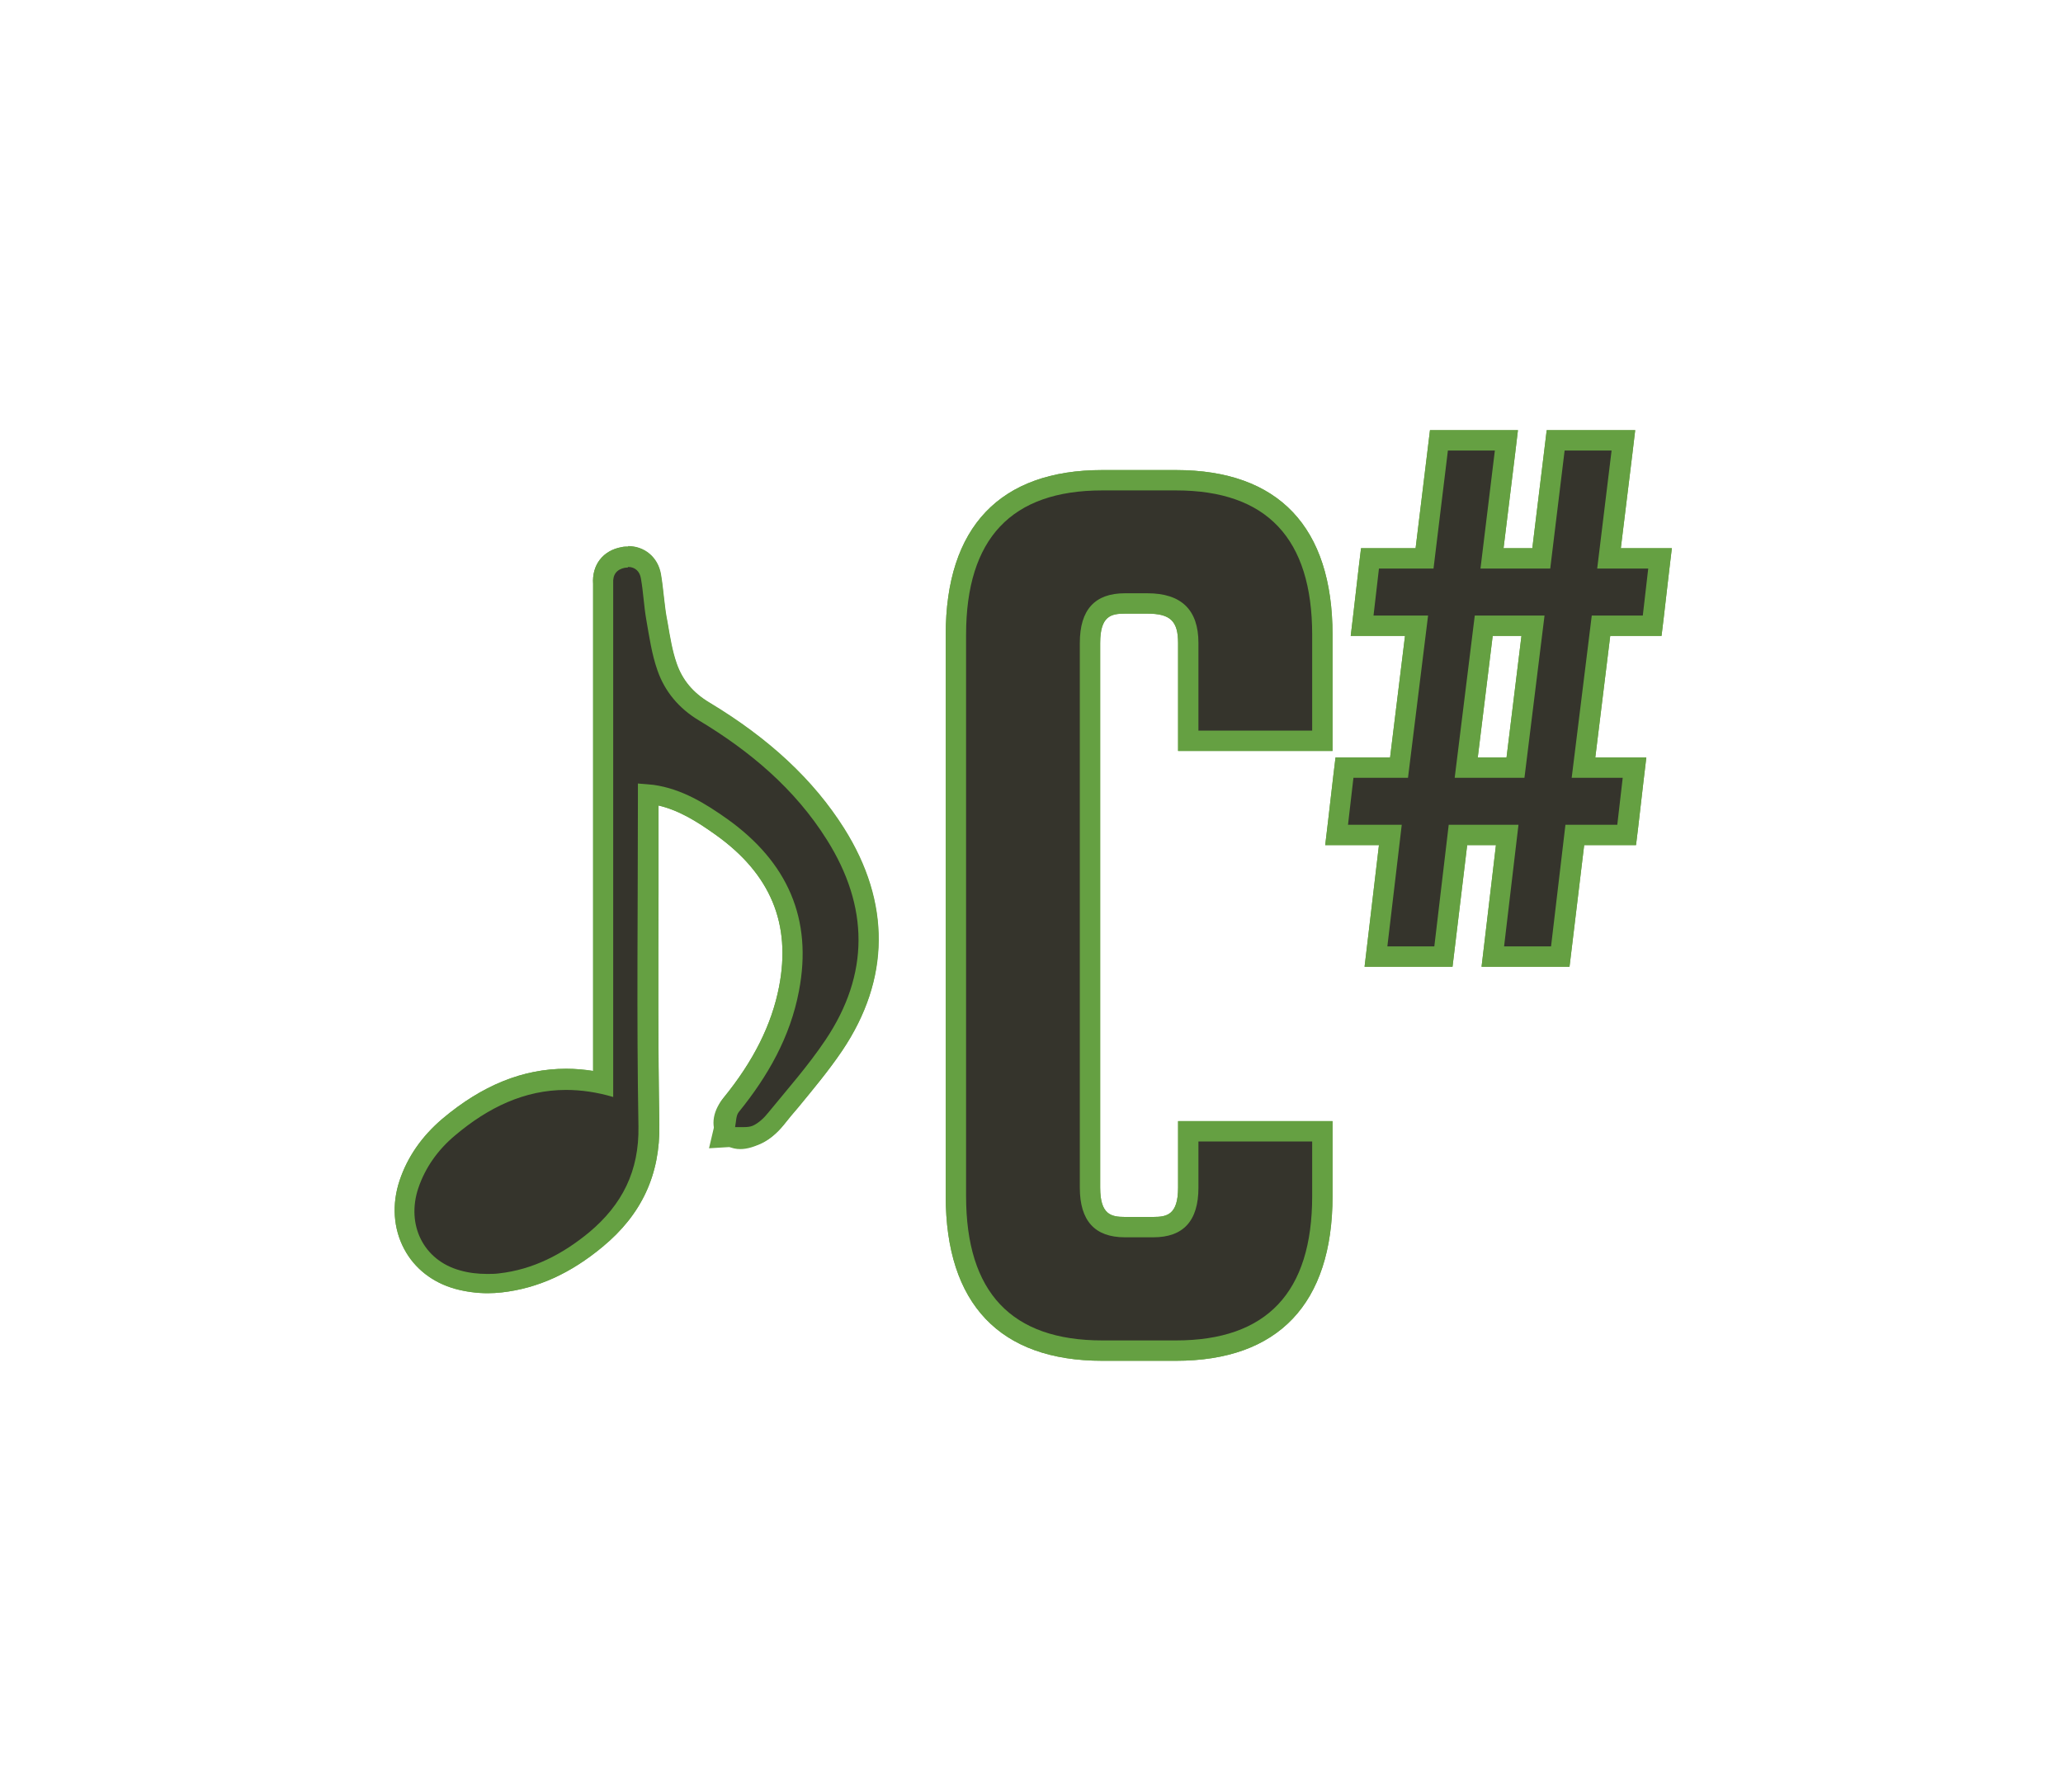
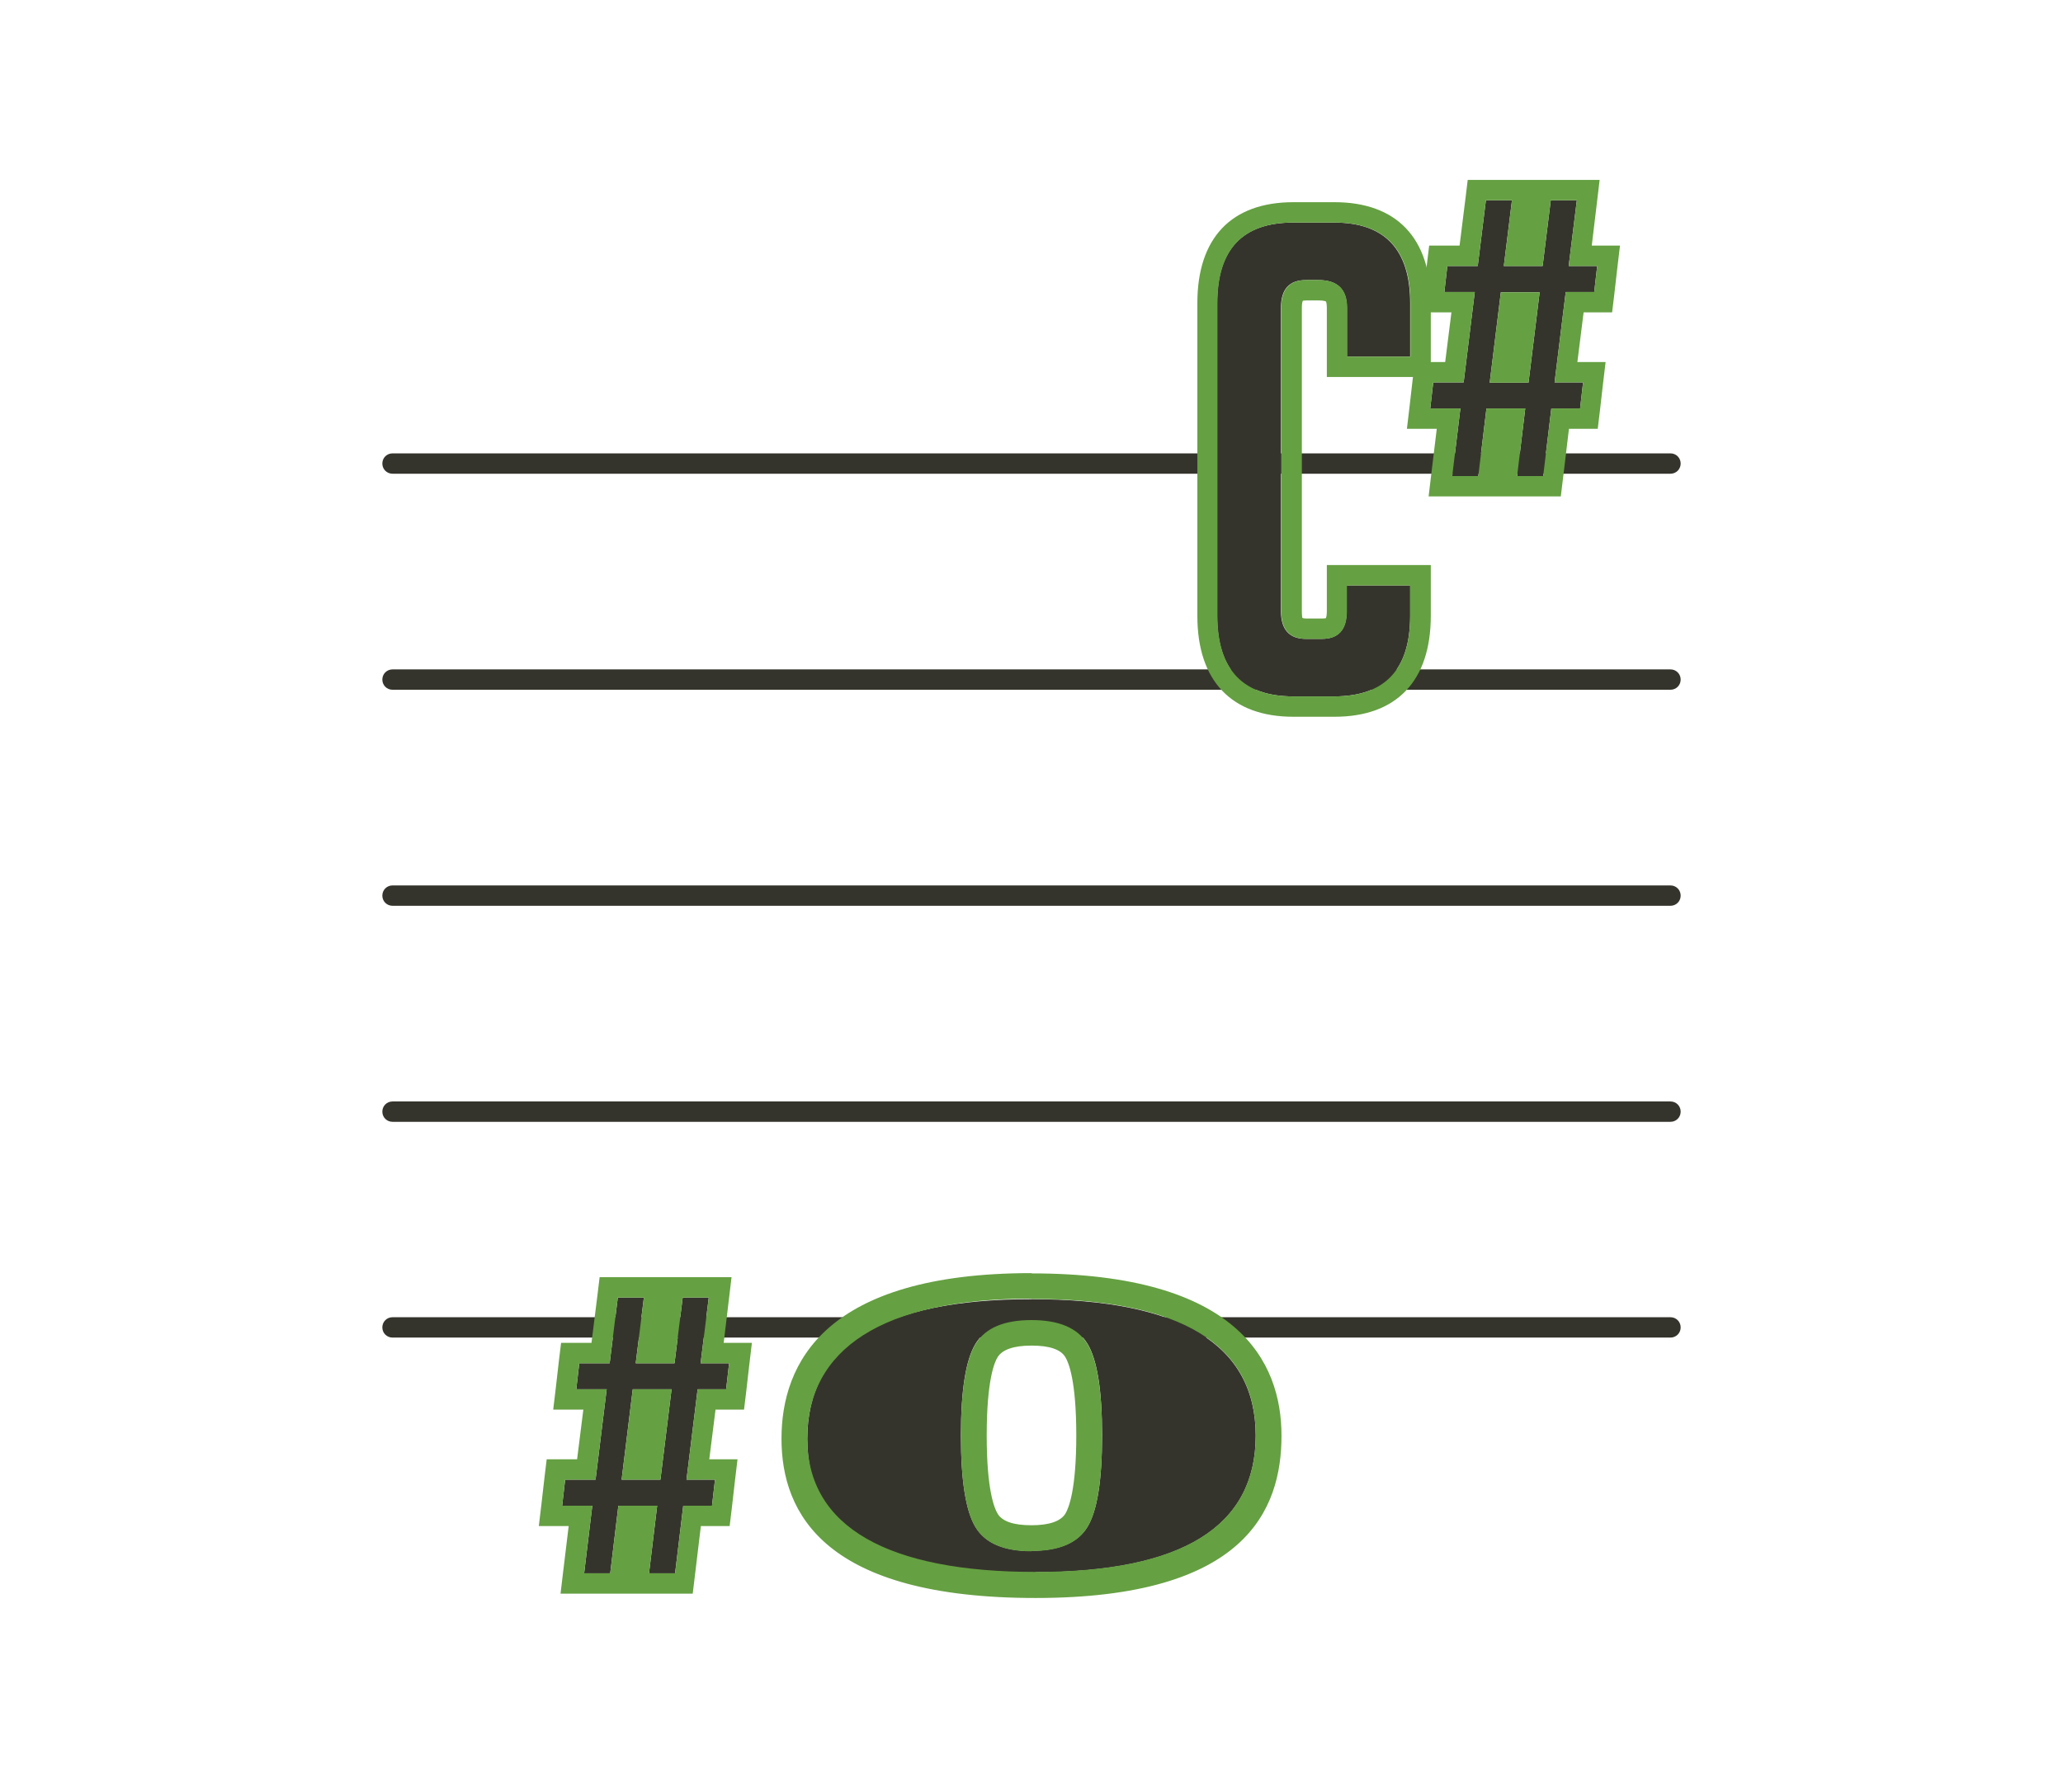
<svg xmlns="http://www.w3.org/2000/svg" id="Layer_1" width="76" height="66" viewBox="0 0 76 66">
-   <path d="M17.96,47.3c-.37,0-.75-.05-1.09-.14-.73-.2-1.32-.66-1.65-1.29-.35-.66-.4-1.45-.14-2.23.27-.81.76-1.52,1.46-2.11,1.41-1.19,2.82-1.77,4.33-1.77.44,0,.9.05,1.36.15v-18.17c0-.08,0-.17,0-.25-.03-.51.25-.87.74-.96.06-.01.12-.02.18-.02.43,0,.76.28.84.73.05.27.08.54.11.82.03.24.05.48.09.71l.05.26c.09.52.18,1.06.35,1.54.24.69.69,1.24,1.36,1.64,2.16,1.3,3.75,2.78,4.84,4.52,1.66,2.64,1.64,5.26-.06,7.79-.49.72-1.05,1.41-1.6,2.06l-.53.65c-.22.27-.46.47-.71.58-.17.08-.39.17-.6.17-.2,0-.37-.08-.49-.21-.26-.31-.1-.74.14-1.04,1.15-1.42,1.85-2.82,2.13-4.27.48-2.48-.33-4.43-2.47-5.97-.88-.63-1.65-1.07-2.56-1.21-.05,0-.1-.01-.15-.02,0,0,0,2.53,0,3.68,0,2.8-.02,5.69.03,8.53.03,1.71-.61,3.08-1.96,4.2-1.12.93-2.27,1.45-3.51,1.59-.16.02-.32.03-.48.03Z" style="fill:#35342c;" />
-   <path d="M23.14,20.89c.26,0,.43.17.47.42.09.5.11,1.02.2,1.53.11.63.2,1.26.41,1.86.27.78.79,1.4,1.52,1.84,1.88,1.13,3.54,2.52,4.72,4.4,1.55,2.46,1.58,4.95-.05,7.38-.63.94-1.39,1.8-2.11,2.68-.15.19-.35.38-.57.48-.12.05-.3.13-.45.13-.08,0-.15-.02-.2-.08-.13-.15.03-.43.14-.56,1.07-1.32,1.89-2.76,2.21-4.44.52-2.68-.43-4.77-2.62-6.34-.83-.59-1.69-1.12-2.73-1.27-.17-.02-.34-.03-.58-.05,0,.26,0,.44,0,.63,0,4-.05,8,.02,12,.03,1.65-.6,2.89-1.82,3.91-.97.8-2.06,1.37-3.32,1.51-.14.02-.29.02-.44.02-.34,0-.68-.04-.99-.13-1.35-.37-1.99-1.68-1.54-3.03.26-.77.73-1.42,1.35-1.94,1.23-1.04,2.57-1.68,4.09-1.68.55,0,1.13.08,1.74.26v-.56c0-5.98,0-11.97,0-17.95,0-.14,0-.28,0-.42-.02-.32.13-.51.43-.57.04,0,.08-.01.11-.01M23.14,20.14c-.08,0-.16,0-.24.02-.68.12-1.1.65-1.05,1.36,0,.07,0,.15,0,.22v.15s0,14.36,0,14.36v3.21c-.33-.05-.66-.08-.99-.08-1.6,0-3.1.61-4.57,1.85-.75.64-1.28,1.4-1.57,2.27-.29.87-.23,1.77.17,2.52.38.72,1.05,1.24,1.88,1.47.37.1.78.16,1.19.16.18,0,.35-.01.53-.03,1.32-.15,2.53-.7,3.71-1.68,1.44-1.19,2.12-2.66,2.09-4.5-.05-2.84-.04-5.74-.03-8.53,0-1.08,0-2.15,0-3.23.73.17,1.38.56,2.12,1.09,2.01,1.44,2.77,3.27,2.32,5.59-.27,1.39-.94,2.74-2.06,4.11-.42.52-.47,1.11-.14,1.52.19.22.46.35.77.35.28,0,.54-.1.76-.2.3-.14.58-.37.84-.69.17-.22.35-.43.53-.64.55-.67,1.12-1.35,1.62-2.09,1.77-2.63,1.79-5.46.07-8.19-1.13-1.79-2.76-3.31-4.97-4.64-.6-.36-.99-.83-1.2-1.44-.16-.46-.24-.95-.33-1.48l-.05-.27c-.04-.23-.06-.46-.09-.69-.03-.27-.06-.56-.11-.85-.11-.62-.6-1.03-1.21-1.03h0Z" style="fill:#65a042;" />
-   <path d="M40.62,49.77c-3.58,0-5.39-1.92-5.39-5.7v-20.69c0-3.78,1.81-5.7,5.39-5.7h2.71c3.58,0,5.39,1.92,5.39,5.7v3.91h-4.94v-3.6c0-1.01-.46-1.46-1.5-1.46h-.83c-.9,0-1.28.44-1.28,1.46v20.07c0,1.02.38,1.46,1.28,1.46h1.05c.9,0,1.28-.44,1.28-1.46v-2.08h4.94v2.38c0,3.78-1.81,5.7-5.39,5.7h-2.71Z" style="fill:#35342c;" />
-   <path d="M43.32,18.07c3.35,0,5.02,1.77,5.02,5.32v3.53h-4.19v-3.23c0-1.22-.63-1.83-1.88-1.83h-.83c-1.11,0-1.66.61-1.66,1.83v20.07c0,1.22.55,1.83,1.66,1.83h1.05c1.11,0,1.66-.61,1.66-1.83v-1.7h4.19v2.01c0,3.55-1.67,5.32-5.02,5.32h-2.71c-3.35,0-5.02-1.77-5.02-5.32v-20.68c0-3.55,1.67-5.32,5.02-5.32h2.71M43.32,17.32h-2.71c-3.77,0-5.77,2.1-5.77,6.07v20.68c0,3.97,1.99,6.07,5.77,6.07h2.71c3.77,0,5.77-2.1,5.77-6.07v-2.76h-5.69v2.45c0,1-.41,1.08-.91,1.08h-1.05c-.5,0-.91-.08-.91-1.08v-20.07c0-1,.41-1.08.91-1.08h.83c.84,0,1.13.27,1.13,1.08v3.98h5.69v-4.28c0-3.97-1.99-6.07-5.77-6.07h0Z" style="fill:#65a042;" />
-   <path d="M54.98,35.24l.53-4.48h-1.81l-.53,4.48h-2.49l.53-4.48h-1.98l.29-2.48h2.01l.65-5.23h-2.01l.29-2.48h2.01l.53-4.35h2.49l-.53,4.35h1.81l.53-4.35h2.48l-.53,4.35h1.88l-.29,2.48h-1.88l-.65,5.23h1.88l-.29,2.48h-1.91l-.53,4.48h-2.49ZM55.83,28.28l.65-5.23h-1.81l-.65,5.23h1.81Z" style="fill:#35342c;" />
-   <path d="M59.37,16.6l-.53,4.35h1.88l-.2,1.73h-1.88l-.74,5.98h1.88l-.2,1.73h-1.91l-.53,4.48h-1.73l.53-4.48h-2.57l-.53,4.48h-1.73l.53-4.48h-1.98l.2-1.73h2.01l.74-5.98h-2.01l.2-1.73h2.01l.53-4.35h1.73l-.53,4.35h2.57l.53-4.35h1.73M56.9,22.68h-2.57l-.74,5.98h2.57l.74-5.98M60.22,15.85h-3.24l-.08.66-.45,3.69h-1.06l.43-3.51.1-.84h-3.24l-.08.66-.45,3.69h-2.01l-.08.66-.2,1.73-.1.84h2l-.55,4.48h-2.01l-.08.66-.2,1.73-.1.84h1.98l-.43,3.64-.1.84h3.24l.08-.66.46-3.82h1.06l-.43,3.64-.1.84h3.24l.08-.66.46-3.82h1.91l.08-.66.2-1.73.1-.84h-1.88l.55-4.48h1.89l.08-.66.2-1.73.1-.84h-1.88l.43-3.51.1-.84h0ZM54.99,23.43h1.06l-.55,4.48h-1.06l.55-4.48h0Z" style="fill:#65a042;" />
-   <path d="M17.96,47.3c-.37,0-.75-.05-1.09-.14-.73-.2-1.32-.66-1.65-1.29-.35-.66-.4-1.45-.14-2.23.27-.81.76-1.52,1.46-2.11,1.41-1.19,2.82-1.77,4.33-1.77.44,0,.9.05,1.36.15v-18.17c0-.08,0-.17,0-.25-.03-.51.25-.87.74-.96.06-.01.12-.02.18-.02.43,0,.76.28.84.73.05.27.08.54.11.82.03.24.05.48.09.71l.05.26c.09.52.18,1.06.35,1.54.24.69.69,1.24,1.36,1.64,2.16,1.3,3.75,2.78,4.84,4.52,1.66,2.64,1.64,5.26-.06,7.79-.49.72-1.05,1.41-1.6,2.06l-.53.65c-.22.27-.46.47-.71.58-.17.08-.34.09-.48.09h-.7s.02-.46.02-.46c.01-.05.02-.1.02-.15.02-.17.05-.39.19-.56,1.15-1.42,1.85-2.82,2.13-4.27.48-2.48-.33-4.43-2.47-5.97-.88-.63-1.65-1.07-2.56-1.21-.05,0-.1-.01-.15-.02,0,0,0,2.53,0,3.68,0,2.8-.02,5.69.03,8.53.03,1.71-.61,3.08-1.96,4.2-1.12.93-2.27,1.45-3.51,1.59-.16.02-.32.03-.48.03Z" style="fill:#35342c;" />
-   <path d="M23.14,20.89c.26,0,.43.17.47.42.09.5.11,1.02.2,1.53.11.63.2,1.26.41,1.86.27.78.79,1.4,1.52,1.84,1.88,1.13,3.54,2.52,4.72,4.4,1.55,2.46,1.58,4.95-.05,7.38-.63.94-1.39,1.8-2.11,2.68-.15.19-.35.38-.57.48-.1.04-.21.05-.33.05-.08,0-.15,0-.23,0-.03,0-.06,0-.09,0,.04-.19.03-.43.14-.56,1.07-1.32,1.89-2.76,2.21-4.44.52-2.68-.43-4.77-2.62-6.34-.83-.59-1.69-1.12-2.73-1.27-.17-.02-.34-.03-.58-.05,0,.26,0,.44,0,.63,0,4-.05,8,.02,12,.03,1.65-.6,2.89-1.82,3.91-.97.8-2.06,1.37-3.32,1.51-.14.02-.29.02-.44.02-.34,0-.68-.04-.99-.13-1.35-.37-1.99-1.68-1.54-3.03.26-.77.73-1.42,1.35-1.94,1.23-1.04,2.57-1.68,4.09-1.68.55,0,1.13.08,1.74.26v-.56c0-5.98,0-11.97,0-17.95,0-.14,0-.28,0-.42-.02-.32.13-.51.43-.57.04,0,.08-.01.11-.01M23.14,20.14c-.08,0-.16,0-.24.02-.68.12-1.1.65-1.05,1.36,0,.07,0,.15,0,.22v.15s0,14.36,0,14.36v3.21c-.33-.05-.66-.08-.99-.08-1.6,0-3.1.61-4.57,1.85-.75.64-1.28,1.4-1.57,2.27-.29.87-.23,1.77.17,2.52.38.72,1.05,1.24,1.88,1.47.37.1.78.16,1.19.16.18,0,.35-.01.53-.03,1.32-.15,2.53-.7,3.71-1.68,1.44-1.19,2.12-2.66,2.09-4.5-.05-2.84-.04-5.74-.03-8.53,0-1.08,0-2.15,0-3.23.73.17,1.38.56,2.12,1.09,2.01,1.44,2.77,3.27,2.32,5.59-.27,1.39-.94,2.74-2.06,4.11-.21.26-.25.55-.27.75,0,.04,0,.08-.02.11l-.23.98,1-.06h.15s.13,0,.13,0c.17,0,.4-.01.64-.12.3-.14.58-.37.84-.69.17-.22.35-.43.53-.64.55-.67,1.12-1.35,1.62-2.09,1.77-2.63,1.79-5.46.07-8.19-1.13-1.79-2.76-3.31-4.97-4.64-.6-.36-.99-.83-1.2-1.44-.16-.46-.24-.95-.33-1.48l-.05-.27c-.04-.23-.06-.46-.09-.69-.03-.27-.06-.56-.11-.85-.11-.62-.6-1.03-1.21-1.03h0Z" style="fill:#65a042;" />
-   <path d="M40.62,49.77c-3.58,0-5.39-1.92-5.39-5.7v-20.69c0-3.78,1.81-5.7,5.39-5.7h2.71c3.58,0,5.39,1.92,5.39,5.7v3.91h-4.94v-3.6c0-1.01-.46-1.46-1.5-1.46h-.83c-.9,0-1.28.44-1.28,1.46v20.07c0,1.02.38,1.46,1.28,1.46h1.05c.9,0,1.28-.44,1.28-1.46v-2.08h4.94v2.38c0,3.78-1.81,5.7-5.39,5.7h-2.71Z" style="fill:#35342c;" />
-   <path d="M43.32,18.07c3.35,0,5.02,1.77,5.02,5.32v3.53h-4.19v-3.23c0-1.22-.63-1.83-1.88-1.83h-.83c-1.11,0-1.66.61-1.66,1.83v20.07c0,1.22.55,1.83,1.66,1.83h1.05c1.11,0,1.66-.61,1.66-1.83v-1.7h4.19v2.01c0,3.55-1.67,5.32-5.02,5.32h-2.71c-3.35,0-5.02-1.77-5.02-5.32v-20.68c0-3.55,1.67-5.32,5.02-5.32h2.71M43.32,17.32h-2.71c-3.77,0-5.77,2.1-5.77,6.07v20.68c0,3.97,1.99,6.07,5.77,6.07h2.71c3.77,0,5.77-2.1,5.77-6.07v-2.76h-5.69v2.45c0,1-.41,1.08-.91,1.08h-1.05c-.5,0-.91-.08-.91-1.08v-20.07c0-1,.41-1.08.91-1.08h.83c.84,0,1.13.27,1.13,1.08v3.98h5.69v-4.28c0-3.97-1.99-6.07-5.77-6.07h0Z" style="fill:#65a042;" />
-   <path d="M54.98,35.24l.53-4.48h-1.81l-.53,4.48h-2.49l.53-4.48h-1.98l.29-2.48h2.01l.65-5.23h-2.01l.29-2.48h2.01l.53-4.35h2.49l-.53,4.35h1.81l.53-4.35h2.48l-.53,4.35h1.88l-.29,2.48h-1.88l-.65,5.23h1.88l-.29,2.48h-1.91l-.53,4.48h-2.49ZM55.83,28.28l.65-5.23h-1.81l-.65,5.23h1.81Z" style="fill:#35342c;" />
-   <path d="M59.37,16.6l-.53,4.35h1.88l-.2,1.73h-1.88l-.74,5.98h1.88l-.2,1.73h-1.91l-.53,4.48h-1.73l.53-4.48h-2.57l-.53,4.48h-1.73l.53-4.48h-1.98l.2-1.73h2.01l.74-5.98h-2.01l.2-1.73h2.01l.53-4.35h1.73l-.53,4.35h2.57l.53-4.35h1.73M56.9,22.68h-2.57l-.74,5.98h2.57l.74-5.98M60.22,15.85h-3.24l-.08.66-.45,3.69h-1.06l.43-3.51.1-.84h-3.24l-.08.66-.45,3.69h-2.01l-.08.66-.2,1.73-.1.84h2l-.55,4.48h-2.01l-.08.66-.2,1.73-.1.84h1.98l-.43,3.64-.1.84h3.24l.08-.66.46-3.82h1.06l-.43,3.64-.1.84h3.24l.08-.66.46-3.82h1.91l.08-.66.2-1.73.1-.84h-1.88l.55-4.48h1.89l.08-.66.2-1.73.1-.84h-1.88l.43-3.51.1-.84h0ZM54.99,23.43h1.06l-.55,4.48h-1.06l.55-4.48h0Z" style="fill:#65a042;" />
+   <path d="M61.28,17.33H14.72c-.14,0-.25-.11-.25-.25s.11-.25.25-.25h46.55c.14,0,.25.11.25.25s-.11.25-.25.25Z" style="fill:#65a042;" />
+   <path d="M61.28,49.16H14.72c-.14,0-.25-.11-.25-.25s.11-.25.25-.25h46.55c.14,0,.25.11.25.25s-.11.25-.25.25Z" style="fill:#65a042;" />
+   <path d="M61.28,41.21H14.72c-.14,0-.25-.11-.25-.25s.11-.25.25-.25h46.55c.14,0,.25.11.25.25s-.11.25-.25.25Z" style="fill:#65a042;" />
+   <path d="M61.28,33.25H14.72c-.14,0-.25-.11-.25-.25s.11-.25.25-.25h46.55c.14,0,.25.11.25.25s-.11.25-.25.25Z" style="fill:#65a042;" />
+   <path d="M61.28,25.29H14.72c-.14,0-.25-.11-.25-.25s.11-.25.25-.25h46.55c.14,0,.25.11.25.25s-.11.25-.25.25Z" style="fill:#65a042;" />
+   <path d="M61.54,17.33H14.46c-.14,0-.25-.11-.25-.25s.11-.25.25-.25h47.08c.14,0,.25.11.25.25s-.11.25-.25.25Z" style="fill:#35342c; stroke:#35342c; stroke-miterlimit:10; stroke-width:.25px;" />
+   <path d="M61.54,49.16H14.46c-.14,0-.25-.11-.25-.25s.11-.25.25-.25h47.08c.14,0,.25.11.25.25s-.11.25-.25.25Z" style="fill:#35342c; stroke:#35342c; stroke-miterlimit:10; stroke-width:.25px;" />
+   <path d="M61.54,41.21H14.46c-.14,0-.25-.11-.25-.25s.11-.25.25-.25h47.08c.14,0,.25.11.25.25s-.11.25-.25.25Z" style="fill:#35342c; stroke:#35342c; stroke-miterlimit:10; stroke-width:.25px;" />
+   <path d="M61.54,33.25H14.46c-.14,0-.25-.11-.25-.25s.11-.25.25-.25h47.08c.14,0,.25.11.25.25s-.11.25-.25.25Z" style="fill:#35342c; stroke:#35342c; stroke-miterlimit:10; stroke-width:.25px;" />
+   <path d="M61.54,25.29H14.46c-.14,0-.25-.11-.25-.25s.11-.25.25-.25h47.08c.14,0,.25.11.25.25s-.11.25-.25.25Z" style="fill:#35342c; stroke:#35342c; stroke-miterlimit:10; stroke-width:.25px;" />
+   <path d="M38.15,57.93c5.41,0,8.11-1.68,8.11-5.03s-2.75-5.03-8.26-5.03-8.26,1.72-8.26,5.15,2.8,4.92,8.41,4.92ZM38,57.15c-1.02,0-1.7-.29-2.06-.88s-.54-1.71-.54-3.38.18-2.79.54-3.38,1.05-.88,2.06-.88,1.7.29,2.06.88.54,1.71.54,3.38-.18,2.78-.54,3.37-1.05.88-2.06.88Z" style="fill:#35342c;" />
+   <path d="M38,47.86c5.51,0,8.26,1.68,8.26,5.03s-2.7,5.03-8.11,5.03-8.41-1.64-8.41-4.92,2.75-5.15,8.26-5.15M38,57.15c1.02,0,1.7-.29,2.06-.88.36-.59.54-1.71.54-3.37s-.18-2.79-.54-3.38c-.36-.59-1.05-.88-2.06-.88s-1.7.29-2.06.88-.54,1.71-.54,3.38.18,2.79.54,3.38c.36.59,1.05.88,2.06.88M38,46.91c-7.61,0-9.21,3.32-9.21,6.1s1.62,5.87,9.36,5.87,9.06-3.25,9.06-5.98-1.6-5.98-9.21-5.98h0ZM38,56.2c-.66,0-1.08-.14-1.25-.43-.12-.2-.4-.87-.4-2.88s.28-2.69.4-2.88c.17-.28.59-.43,1.25-.43s1.08.14,1.25.43c.12.2.4.87.4,2.88s-.28,2.68-.4,2.88c-.17.28-.59.43-1.25.43h0Z" style="fill:#65a042;" />
+   <path d="M51.95,21.57v1.12c0,1.98-.93,2.97-2.8,2.97h-1.51c-1.86,0-2.8-.99-2.8-2.97v-11.52c0-1.98.93-2.97,2.8-2.97h1.51c1.86,0,2.8.99,2.8,2.97v1.97h-2.33v-1.8c0-.68-.35-1.02-1.05-1.02h-.46c-.62,0-.92.34-.92,1.02v11.18c0,.68.31,1.02.92,1.02h.58c.62,0,.92-.34.92-1.02v-.95h2.33Z" style="fill:#35342c;" />
+   <path d="M49.16,8.2c1.86,0,2.8.99,2.8,2.97v1.97h-2.33v-1.8c0-.68-.35-1.02-1.05-1.02h-.46c-.62,0-.92.34-.92,1.02v11.18c0,.68.31,1.02.92,1.02h.58c.62,0,.92-.34.92-1.02v-.95h2.33v1.12c0,1.98-.93,2.97-2.8,2.97h-1.51c-1.86,0-2.79-.99-2.79-2.97v-11.52c0-1.98.93-2.97,2.79-2.97h1.51M49.16,7.45h-1.51c-2.29,0-3.54,1.32-3.54,3.72v11.52c0,2.4,1.26,3.72,3.54,3.72h1.51c2.29,0,3.55-1.32,3.55-3.72v-1.87h-3.83v1.7c0,.15-.02.24-.04.26,0,0,0,0,0,0-.01,0-.05.01-.13.01h-.58c-.11,0-.15-.02-.15-.02,0,0-.02-.08-.02-.25v-11.18c0-.15.02-.24.04-.26,0,0,0,0,0,0,.01,0,.05-.01.13-.01h.46c.2,0,.26.04.26.04h0s.03.06.03.23v2.55h3.83v-2.72c0-2.4-1.26-3.72-3.55-3.72h0Z" style="fill:#65a042;" />
+   <path d="M57.13,7.38h.96l-.3,2.42h1.05l-.11.96h-1.05l-.41,3.33h1.05l-.11.96h-1.06l-.3,2.49h-.96l.3-2.49h-1.43l-.3,2.49h-.96l.3-2.49h-1.11l.11-.96h1.12l.41-3.33h-1.12l.11-.96h1.12l.3-2.42h.96l-.3,2.42h1.43l.3-2.42ZM54.88,14.1h1.43l.41-3.33h-1.43l-.41,3.33Z" style="fill:#35342c;" />
+   <path d="M58.09,7.38l-.3,2.42h1.05l-.11.96h-1.05l-.41,3.33h1.05l-.11.96h-1.06l-.3,2.49h-.96l.3-2.49h-1.43l-.3,2.49h-.96l.3-2.49h-1.11l.11-.96h1.12l.41-3.33h-1.12l.11-.96h1.12l.3-2.42h.96l-.3,2.42h1.43l.3-2.42h.96M56.72,10.77h-1.43l-.41,3.33h1.43l.41-3.33M58.94,6.63h-4.87l-.08.66-.22,1.76h-1.12l-.08.66-.11.96-.1.84h1.11l-.23,1.83h-1.12l-.08.66-.11.96-.1.84h1.1l-.2,1.65-.1.84h4.87l.08-.66.22-1.83h1.06l.08-.66.11-.96.1-.84h-1.04l.23-1.83h1.05l.08-.66.11-.96.1-.84h-1.04l.19-1.58.1-.84h0Z" style="fill:#65a042;" />
+   <path d="M25.15,47.81h.96l-.3,2.42h1.05l-.11.96h-1.05l-.41,3.33h1.05l-.11.96h-1.06l-.3,2.49h-.96l.3-2.49h-1.43l-.3,2.49h-.96l.3-2.49h-1.11l.11-.96h1.12l.41-3.33h-1.12l.11-.96h1.12l.3-2.42h.96l-.3,2.42h1.43l.3-2.42ZM22.9,54.52h1.43l.41-3.33h-1.43l-.41,3.33Z" style="fill:#35342c;" />
+   <path d="M26.11,47.81l-.3,2.42h1.05l-.11.96h-1.05l-.41,3.33h1.05l-.11.96h-1.06l-.3,2.49h-.96l.3-2.49h-1.43l-.3,2.49h-.96l.3-2.49h-1.11l.11-.96h1.12l.41-3.33h-1.12l.11-.96h1.12l.3-2.42h.96l-.3,2.42h1.43l.3-2.42h.96M24.74,51.19h-1.43l-.41,3.33h1.43l.41-3.33M26.96,47.06h-4.87l-.08.66-.22,1.76h-1.12l-.08.66-.11.96-.1.84h1.11l-.23,1.83h-1.12l-.08.66-.11.96-.1.84h1.1l-.2,1.65-.1.84h4.87l.08-.66.22-1.83h1.06l.08-.66.11-.96.1-.84h-1.04l.23-1.83h1.05l.08-.66.11-.96.1-.84h-1.04l.19-1.58.1-.84h0Z" style="fill:#65a042;" />
</svg>
